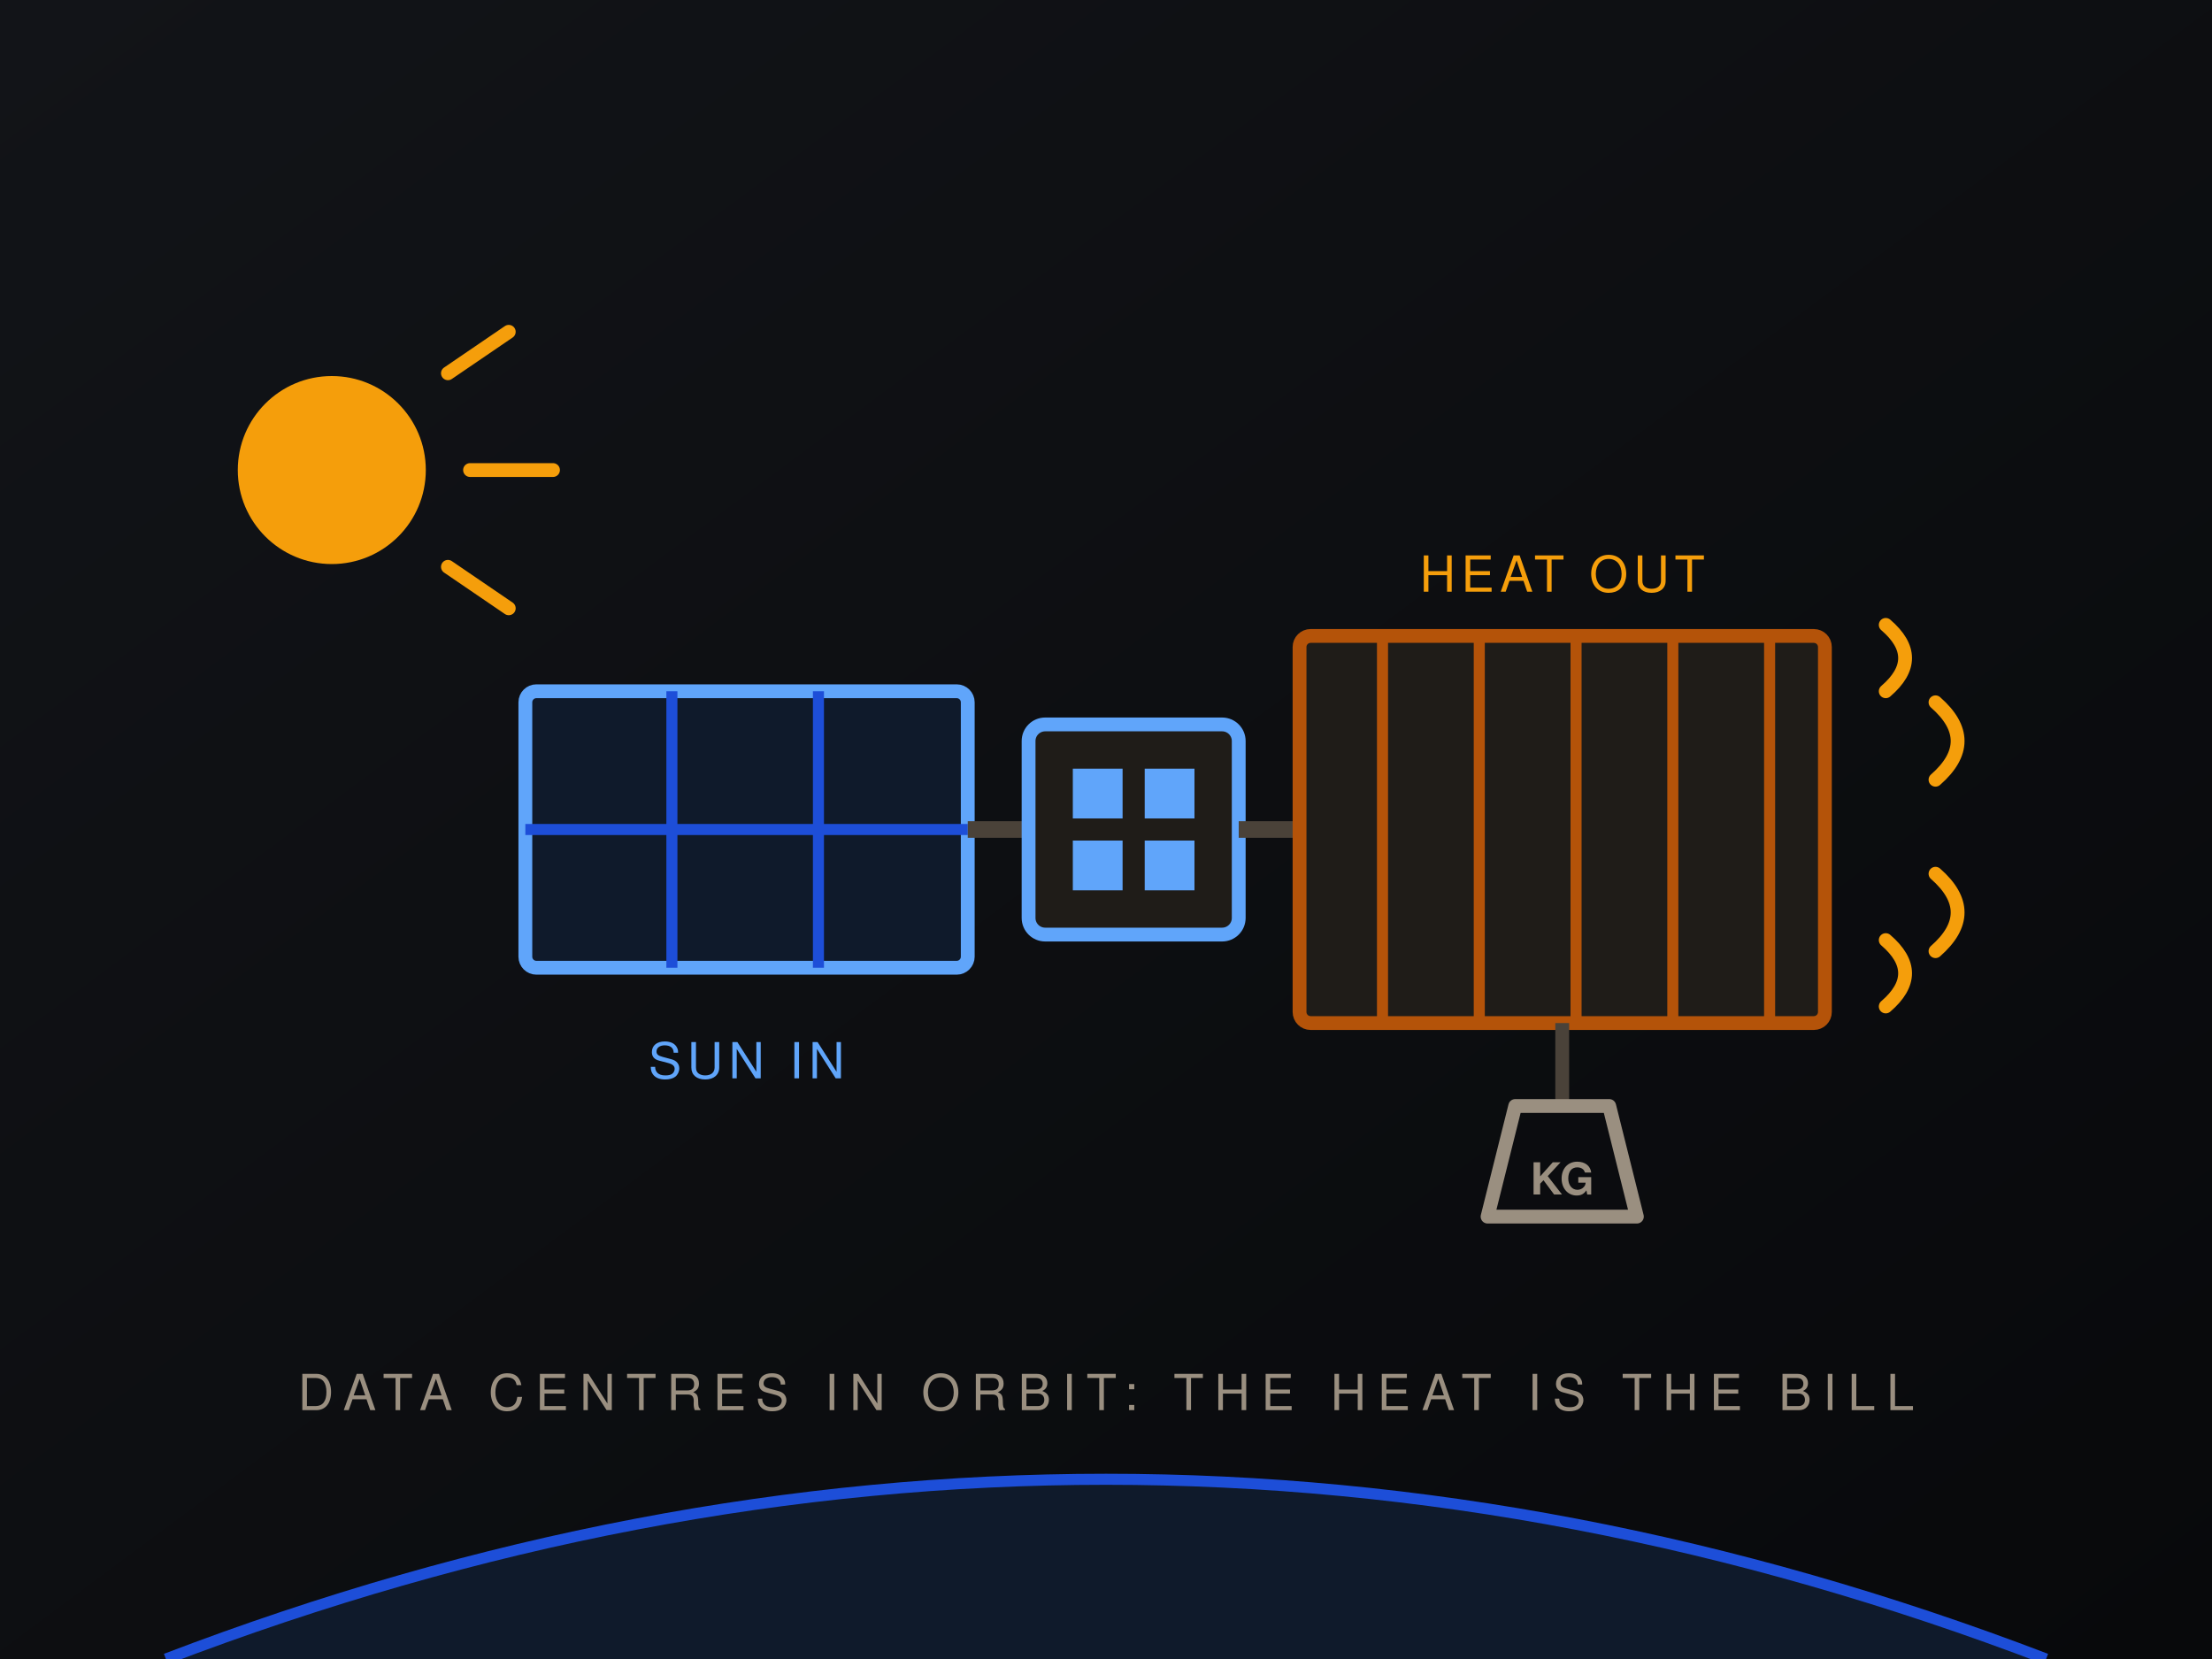
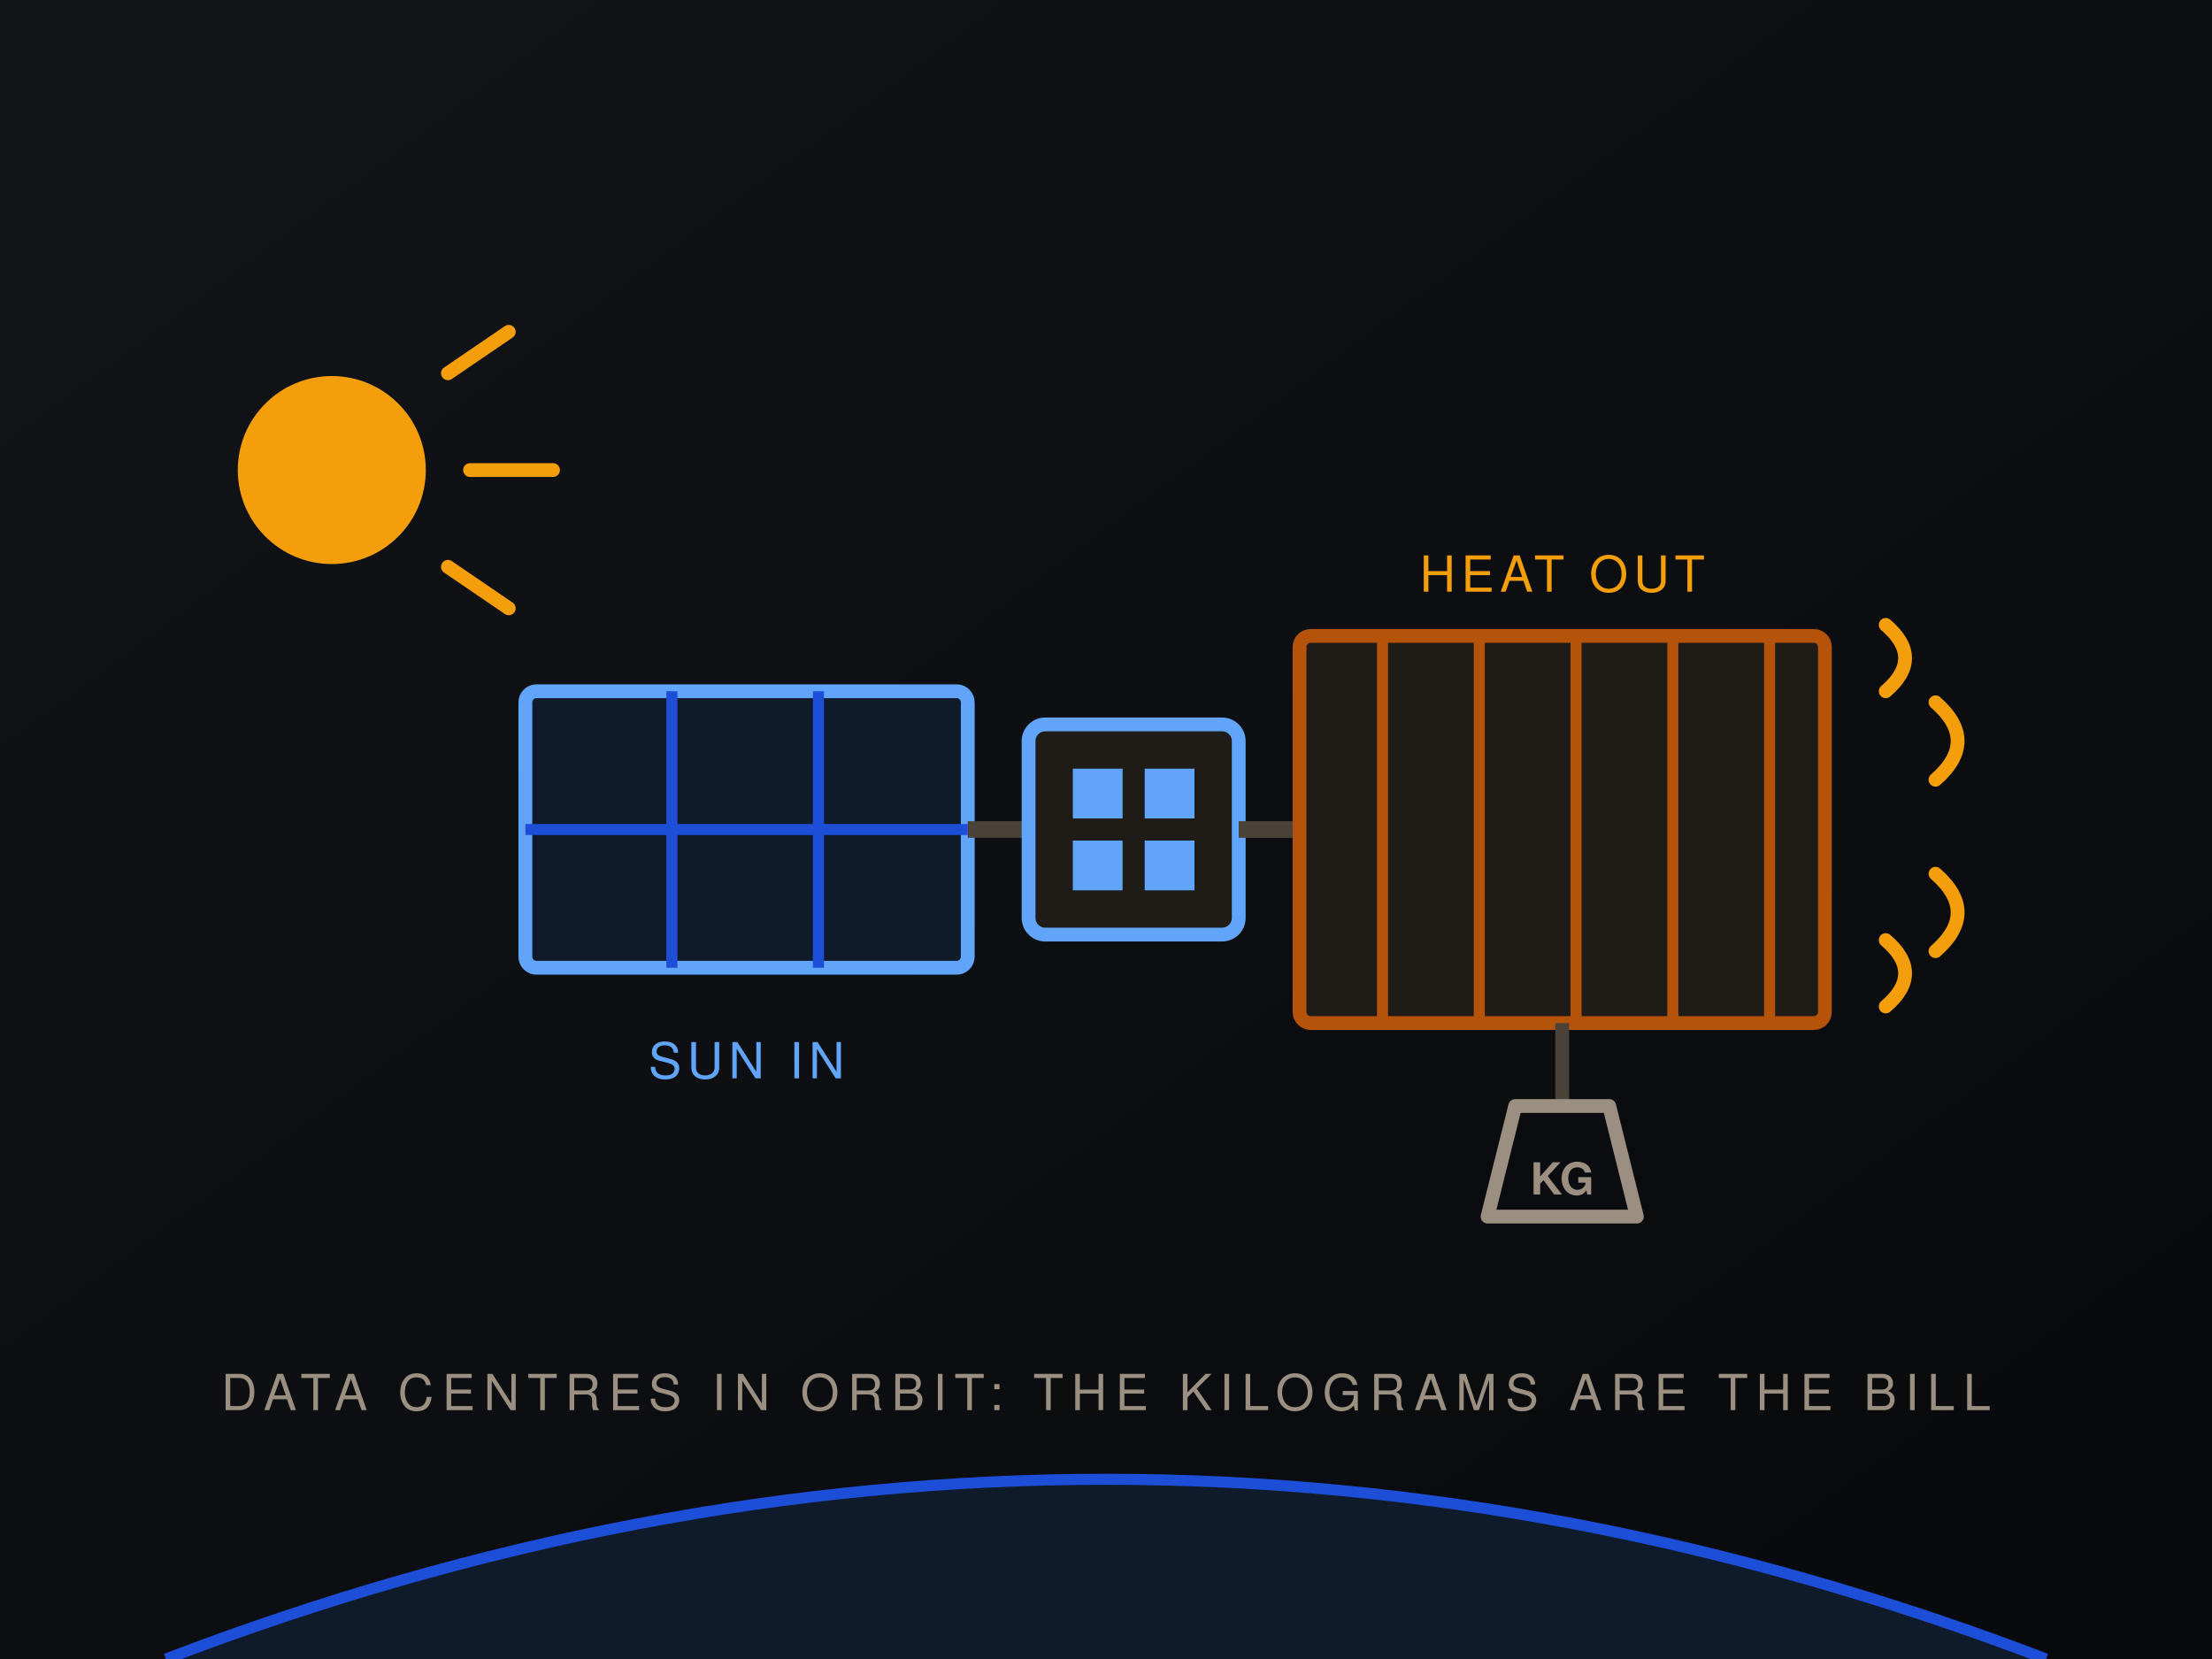
<svg xmlns="http://www.w3.org/2000/svg" viewBox="0 0 800 600">
  <defs>
    <linearGradient id="bg" x1="0" y1="0" x2="1" y2="1">
      <stop offset="0" stop-color="#121418" />
      <stop offset="1" stop-color="#08090b" />
    </linearGradient>
  </defs>
  <rect width="800" height="600" fill="url(#bg)" />
  <path d="M60 600 Q400 470 740 600" fill="#0f1a2b" stroke="#1d4ed8" stroke-width="4" />
  <circle cx="120" cy="170" r="34" fill="#f59e0b" />
  <path d="M170 170 H200 M162 135 L184 120 M162 205 L184 220" stroke="#f59e0b" stroke-width="5" stroke-linecap="round" />
  <rect x="190" y="250" width="160" height="100" rx="4" fill="#0f1a2b" stroke="#60a5fa" stroke-width="5" />
  <path d="M243 250 V350 M296 250 V350 M190 300 H350" stroke="#1d4ed8" stroke-width="4" />
  <path d="M350 300 H372" stroke="#4a4239" stroke-width="6" />
  <rect x="372" y="262" width="76" height="76" rx="6" fill="#1f1c18" stroke="#60a5fa" stroke-width="5" />
  <rect x="388" y="278" width="18" height="18" fill="#60a5fa" />
  <rect x="414" y="278" width="18" height="18" fill="#60a5fa" />
  <rect x="388" y="304" width="18" height="18" fill="#60a5fa" />
  <rect x="414" y="304" width="18" height="18" fill="#60a5fa" />
  <path d="M448 300 H470" stroke="#4a4239" stroke-width="6" />
  <rect x="470" y="230" width="190" height="140" rx="4" fill="#1f1c18" stroke="#b45309" stroke-width="5" />
  <path d="M500 230 V370 M535 230 V370 M570 230 V370 M605 230 V370 M640 230 V370" stroke="#b45309" stroke-width="4" />
  <path d="M682 250 q14 -12 0 -24 M700 282 q16 -14 0 -28 M682 340 q14 12 0 24 M700 316 q16 14 0 28" stroke="#f59e0b" stroke-width="5" fill="none" stroke-linecap="round" />
  <path d="M565 370 V398" stroke="#4a4239" stroke-width="5" />
  <path d="M548 400 H582 L592 440 H538 Z" fill="none" stroke="#9a8f80" stroke-width="5" stroke-linejoin="round" />
  <text x="565" y="432" font-family="-apple-system,Helvetica,Arial,sans-serif" font-size="16" font-weight="700" fill="#9a8f80" text-anchor="middle">KG</text>
  <text x="270" y="390" font-family="-apple-system,Helvetica,Arial,sans-serif" font-size="18" fill="#60a5fa" letter-spacing="2" text-anchor="middle">SUN IN</text>
  <text x="565" y="214" font-family="-apple-system,Helvetica,Arial,sans-serif" font-size="18" fill="#f59e0b" letter-spacing="2" text-anchor="middle">HEAT OUT</text>
-   <text x="400" y="510" font-family="-apple-system,Helvetica,Arial,sans-serif" font-size="18" fill="#9a8f80" letter-spacing="4" text-anchor="middle">DATA CENTRES IN ORBIT: THE HEAT IS THE BILL</text>
+   <text x="400" y="510" font-family="-apple-system,Helvetica,Arial,sans-serif" font-size="18" fill="#9a8f80" letter-spacing="3" text-anchor="middle">DATA CENTRES IN ORBIT: THE KILOGRAMS ARE THE BILL</text>
</svg>
